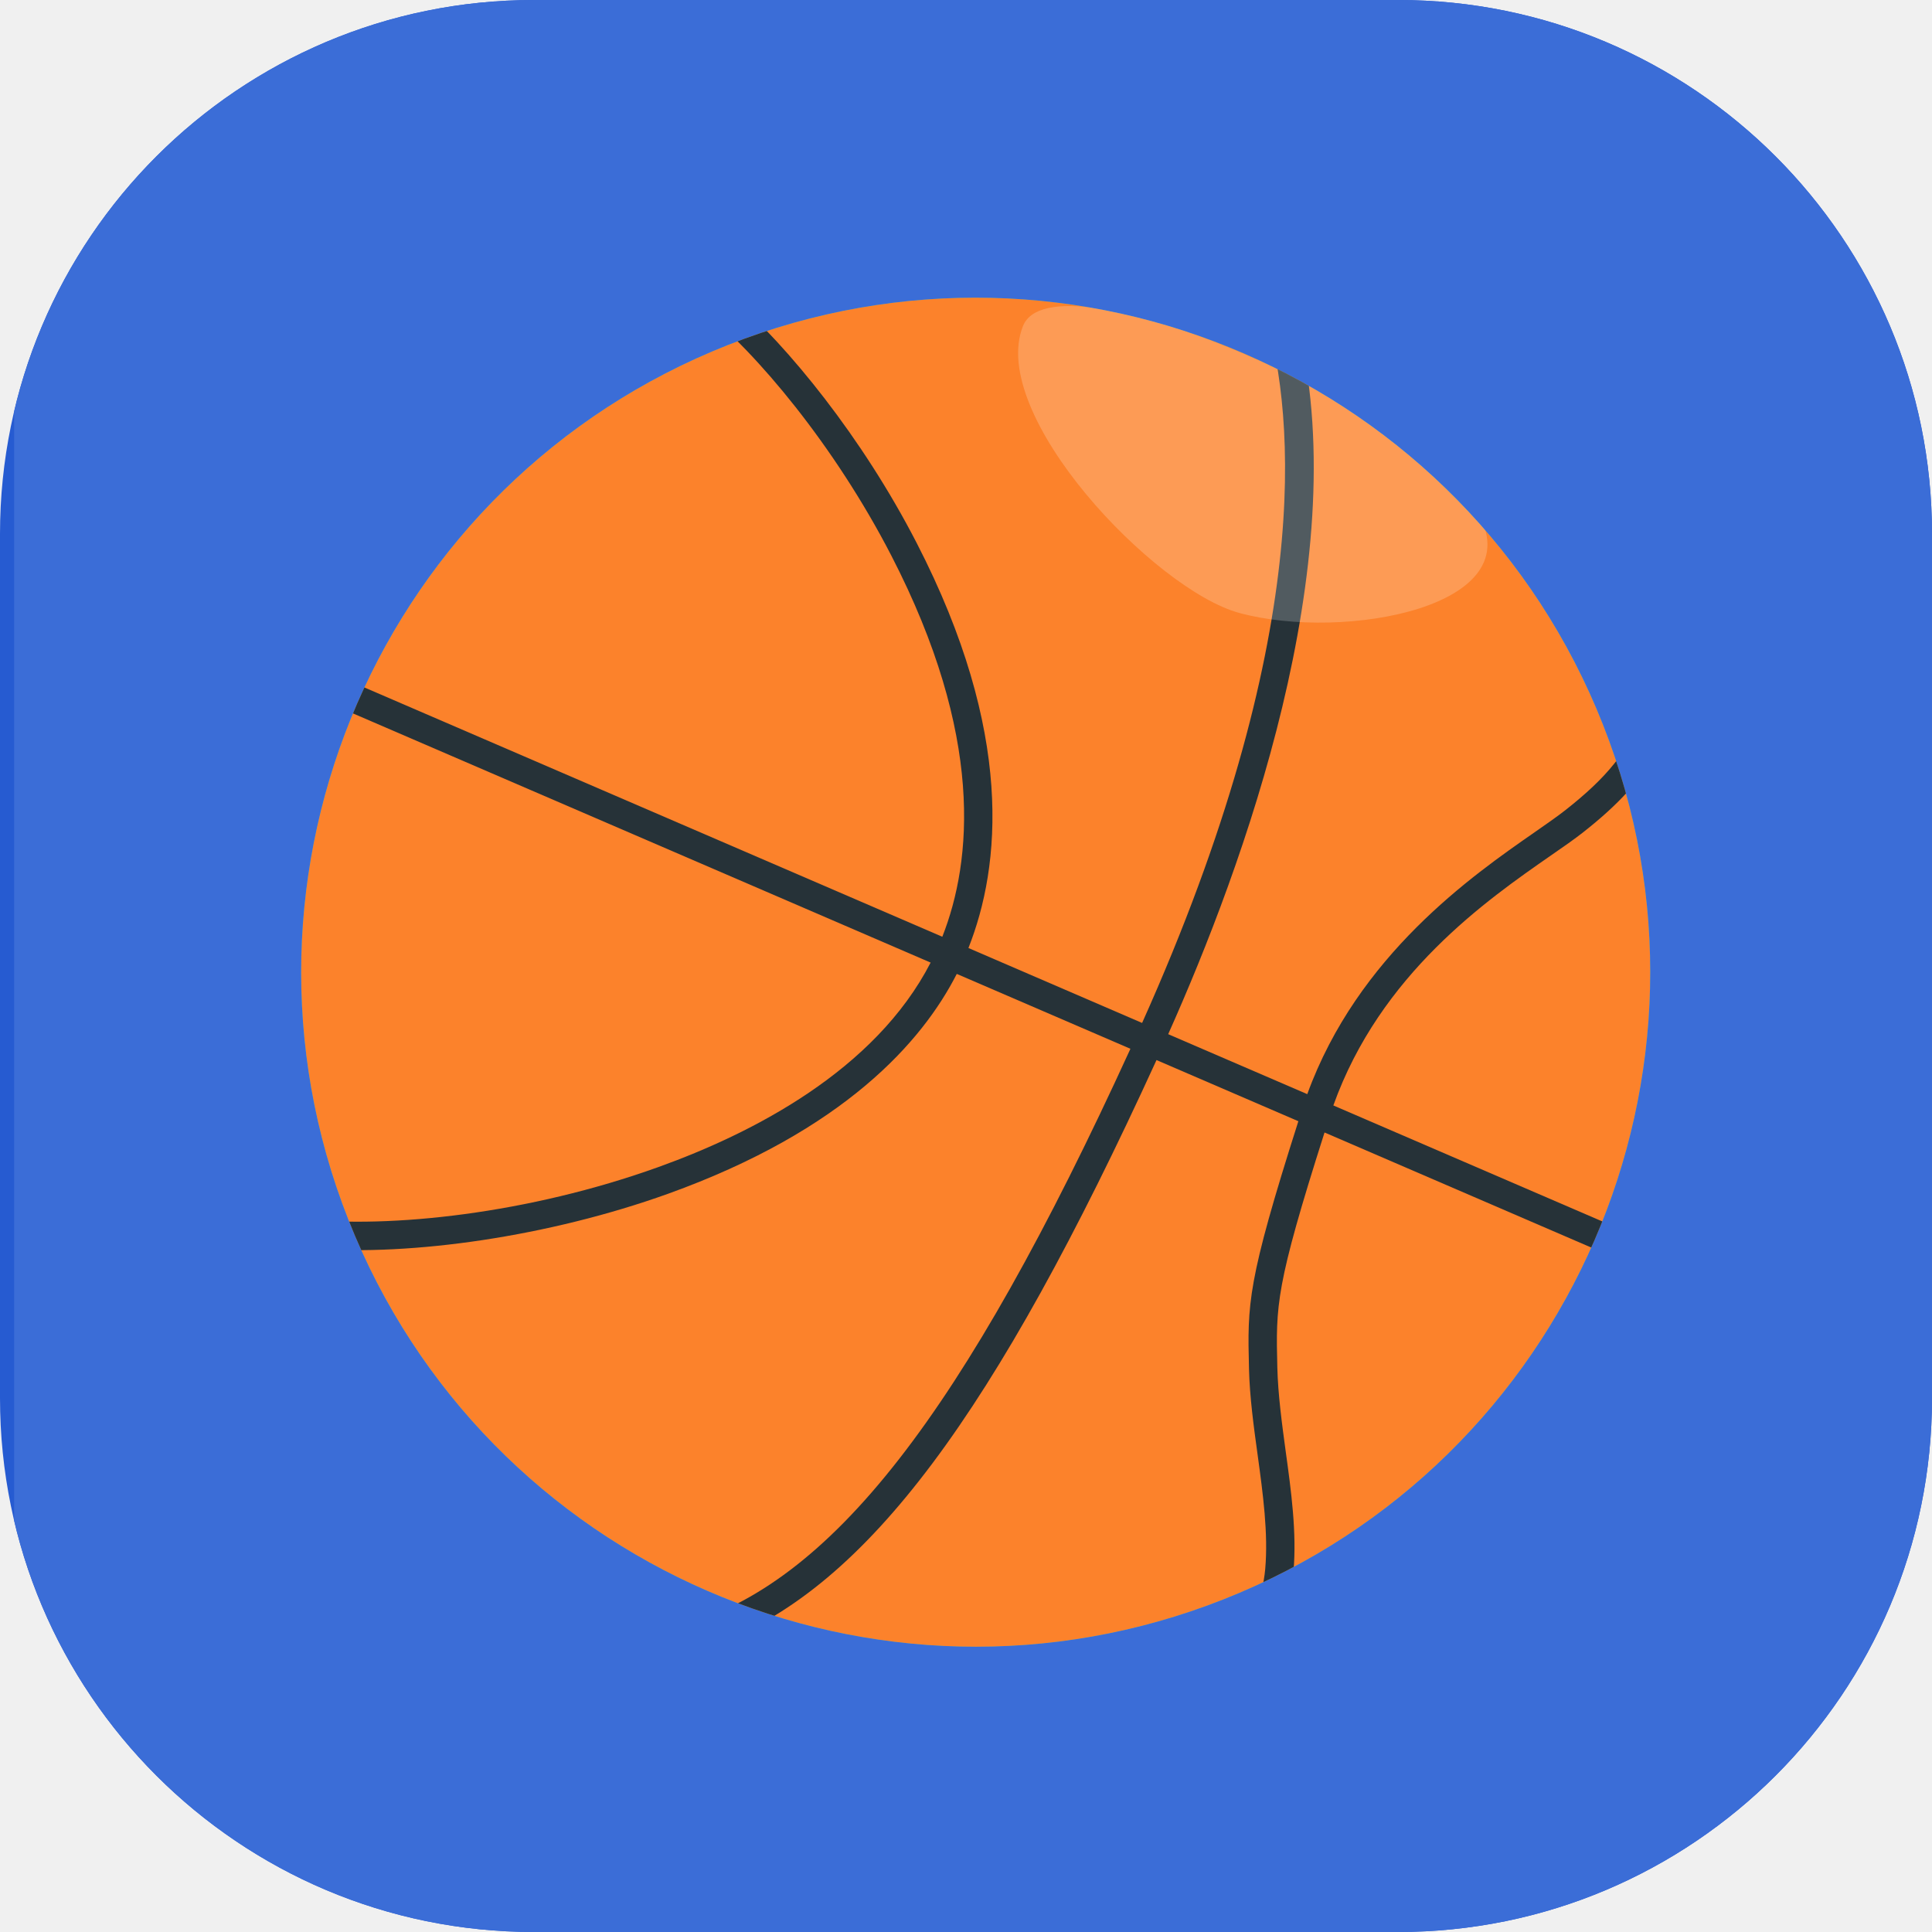
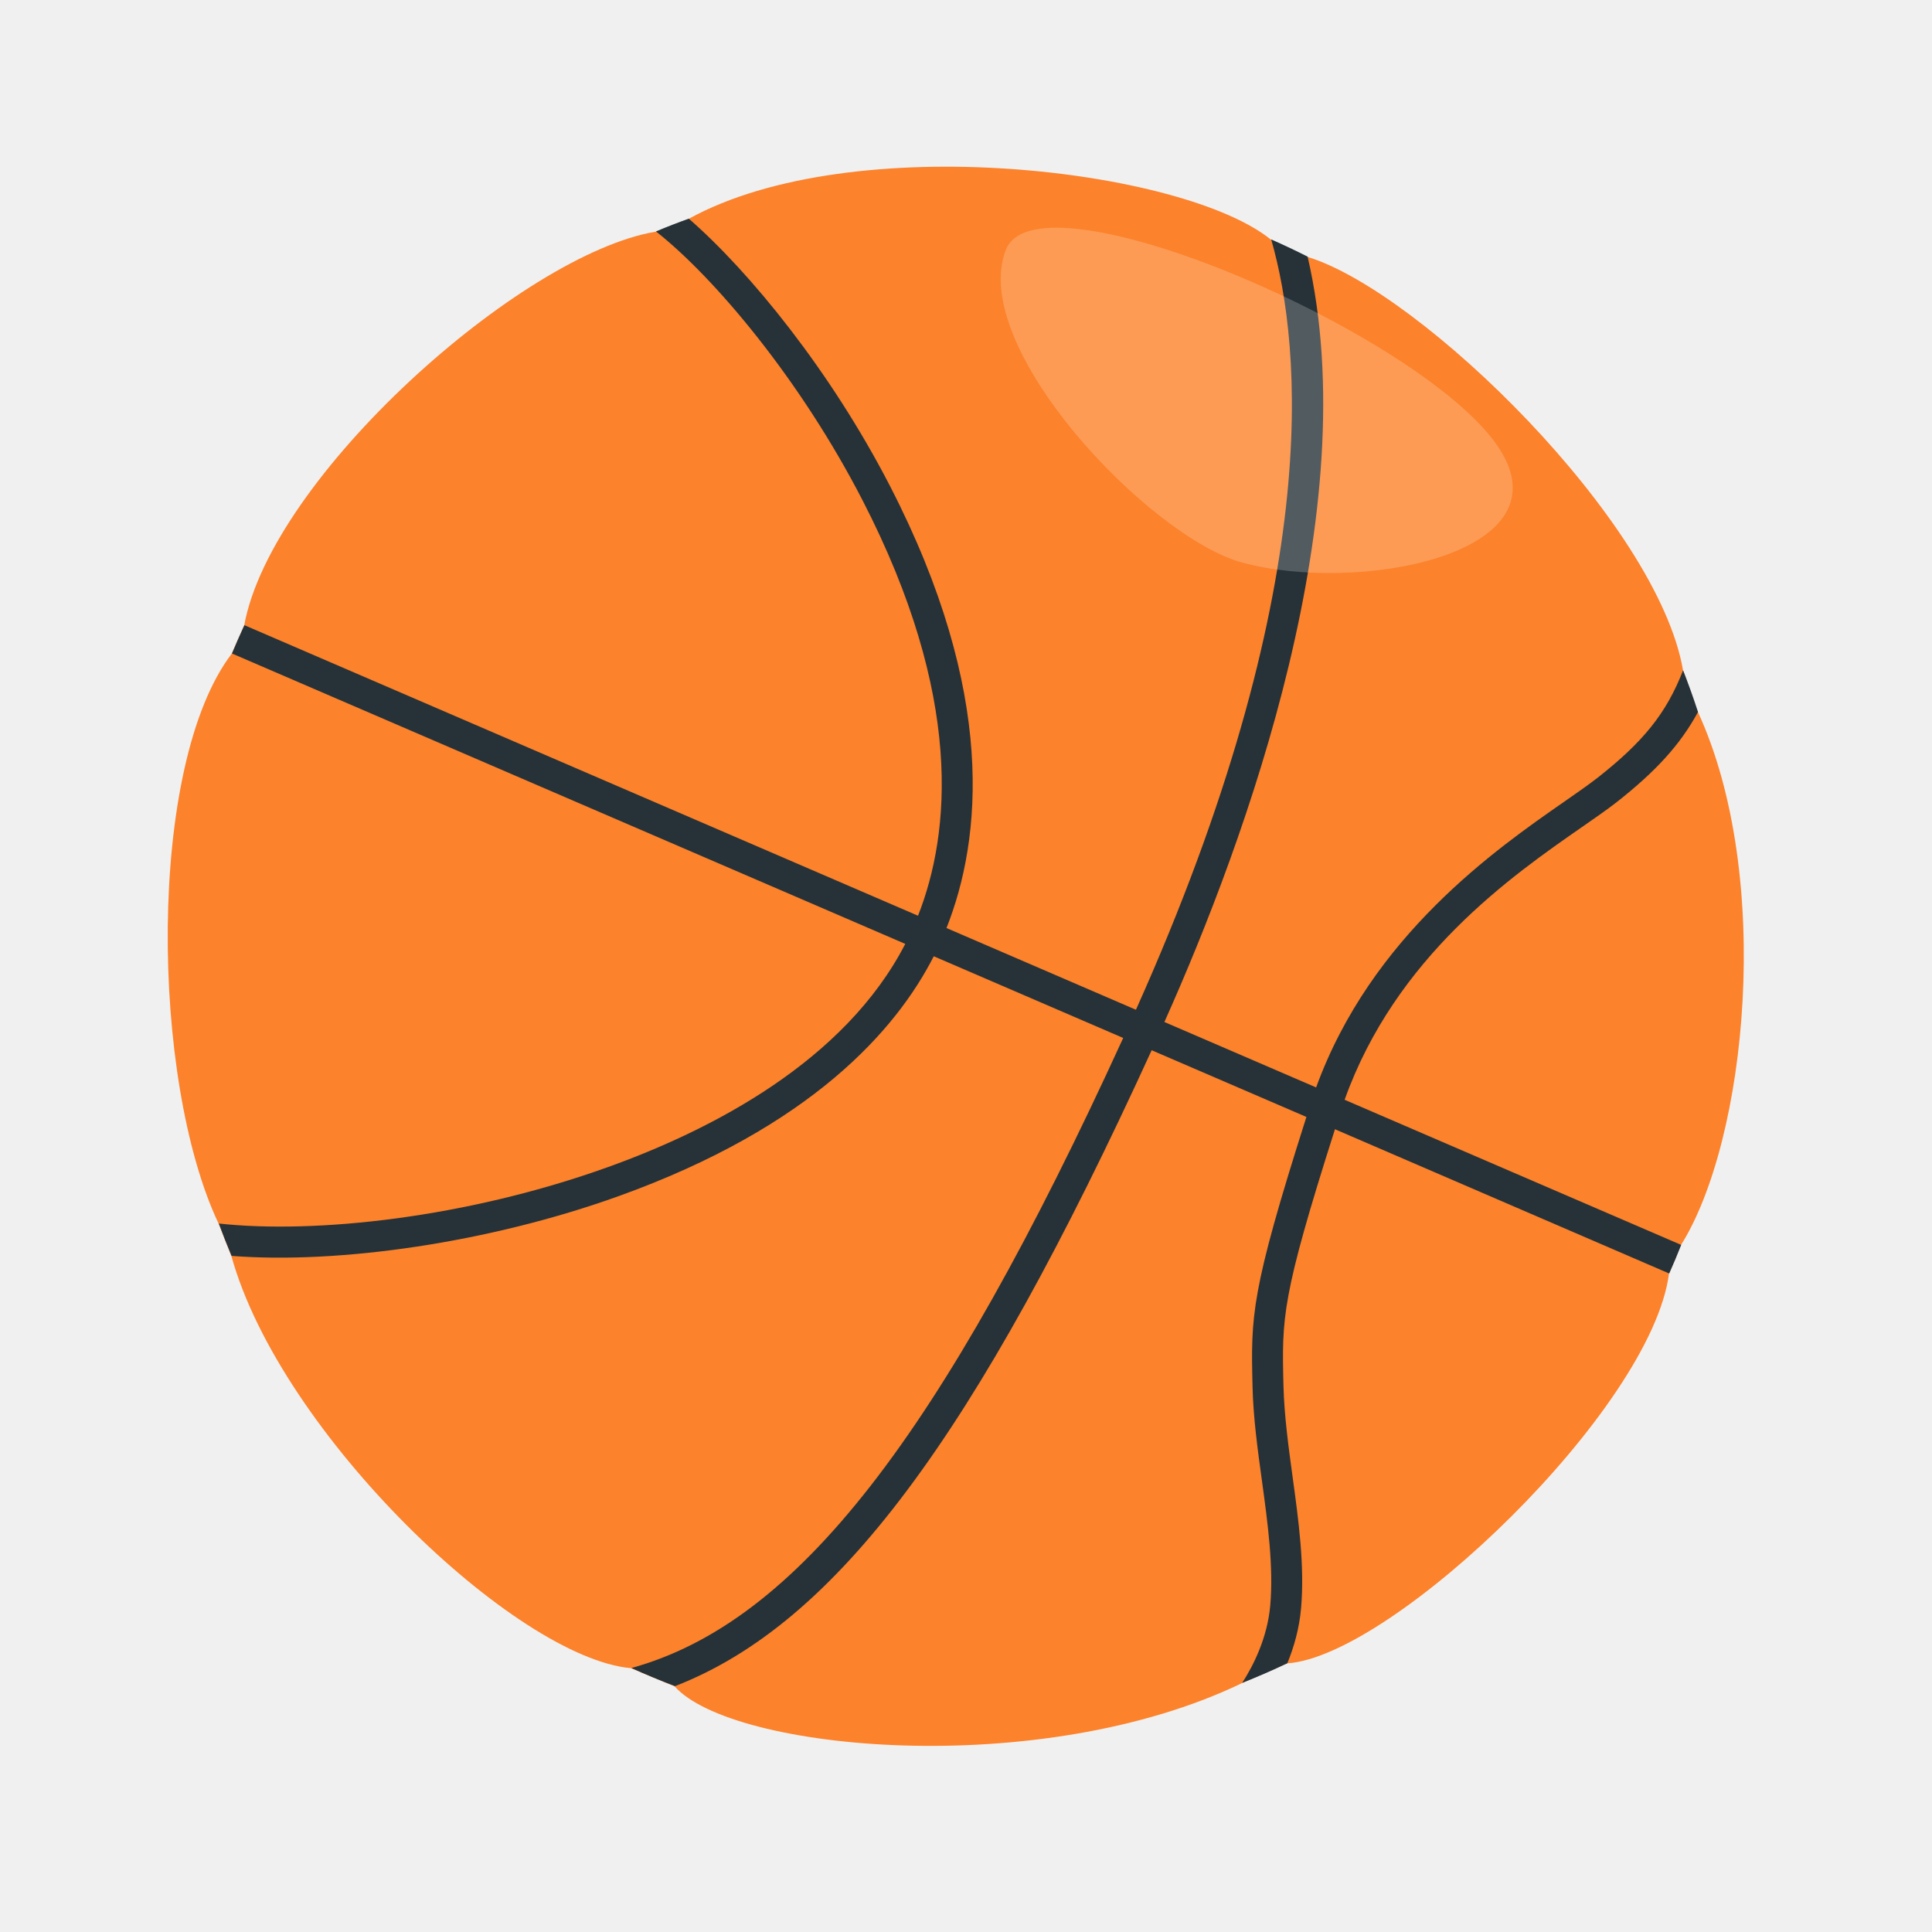
- <svg xmlns="http://www.w3.org/2000/svg" width="48" height="48" viewBox="0 0 48 48" fill="none">
-   <g clip-path="url(#clip0_2756_1848)">
-     <rect width="48" height="48" rx="13.265" fill="#265BD1" />
-     <rect width="48" height="48" transform="translate(0.351562)" fill="#3B6DD7" />
-     <g clip-path="url(#clip1_2756_1848)">
-       <rect x="33.672" y="2.418" width="33.508" height="33.508" rx="16.754" transform="rotate(68.4555 33.6719 2.41797)" fill="#00ACFD" />
-       <path d="M30.794 40.748C26.19 42.971 19.171 42.292 17.87 40.824L16.876 40.41C14.255 40.177 8.902 35.084 7.775 31.025L7.485 30.288C5.932 27.015 5.848 19.841 7.783 17.305L8.066 16.66C8.687 13.271 14.378 8.203 17.439 7.694L17.441 7.693C17.439 7.694 18.188 7.403 18.188 7.403C21.93 5.339 29.472 6.269 31.448 7.875L32.277 8.267C34.866 9.052 40.257 14.317 40.834 17.685L40.835 17.686C40.957 18 41.035 18.332 41.175 18.636C42.895 22.37 42.294 28.376 40.787 30.774L40.515 31.424C40.114 34.501 34.239 40.133 31.821 40.3L30.794 40.748Z" fill="#FC822B" />
-       <path d="M17.878 40.819C17.543 40.692 17.211 40.555 16.884 40.406C20.64 39.37 23.917 35.167 28.086 26.055C28.145 25.922 28.208 25.789 28.268 25.654C28.304 25.573 28.341 25.494 28.376 25.413C32.666 15.844 32.164 10.34 31.456 7.871C31.735 7.994 32.012 8.124 32.285 8.263C33.619 14.021 30.899 21.5 29.024 25.692C28.986 25.78 28.948 25.863 28.911 25.946C28.852 26.077 28.792 26.206 28.734 26.335C24.702 35.153 21.553 39.391 17.878 40.819Z" fill="#263238" />
-       <path d="M40.52 31.42L32.91 28.137L32.261 27.858L28.731 26.336L28.083 26.056L23.772 24.197L23.123 23.916L7.788 17.301C7.878 17.084 7.972 16.869 8.071 16.656L23.413 23.274L24.062 23.554L28.373 25.414L29.021 25.693L32.482 27.185L33.13 27.466L40.792 30.77C40.707 30.989 40.615 31.205 40.52 31.42Z" fill="#263238" />
-       <path d="M16.594 29.66C13.644 30.719 10.223 31.21 7.778 31.02C7.676 30.776 7.579 30.529 7.489 30.283C9.696 30.524 13.135 30.154 16.356 28.996C18.707 28.151 21.743 26.592 23.122 23.914C23.177 23.809 23.228 23.701 23.278 23.592C23.324 23.489 23.368 23.384 23.412 23.272C24.154 21.386 24.454 18.285 22.148 13.81C20.733 11.064 18.78 8.743 17.445 7.688C17.691 7.584 17.94 7.488 18.192 7.398C19.579 8.605 21.424 10.867 22.773 13.487C25.207 18.209 24.863 21.524 24.061 23.552C24.015 23.666 23.969 23.777 23.921 23.882C23.876 23.985 23.825 24.09 23.771 24.196C22.915 25.877 20.976 28.084 16.594 29.66Z" fill="#263238" />
-       <path d="M30.795 40.745C31.047 40.354 31.368 39.725 31.434 38.983C31.512 38.097 31.377 37.107 31.246 36.15C31.148 35.441 31.048 34.708 31.031 34.009C30.991 32.382 30.98 31.866 32.257 27.858C32.288 27.76 32.32 27.657 32.353 27.554C32.393 27.429 32.434 27.306 32.478 27.186C33.733 23.732 36.579 21.753 38.132 20.674C38.436 20.463 38.7 20.278 38.895 20.125C39.925 19.314 40.456 18.664 40.836 17.684C40.958 17.997 41.073 18.314 41.176 18.633C40.769 19.383 40.21 19.988 39.332 20.679C39.12 20.846 38.849 21.035 38.533 21.253C36.935 22.363 34.293 24.201 33.126 27.466C33.092 27.567 33.057 27.666 33.024 27.769C32.983 27.895 32.944 28.018 32.907 28.138C31.687 31.971 31.697 32.423 31.735 33.977C31.752 34.653 31.849 35.364 31.942 36.053C32.08 37.05 32.22 38.08 32.136 39.045C32.095 39.509 31.973 39.933 31.823 40.297C31.484 40.46 31.141 40.607 30.795 40.745Z" fill="#263238" />
-       <path opacity="0.2" d="M25.415 8.102C26.165 6.216 35.12 10.111 36.689 12.696C38.127 15.064 33.405 15.94 30.791 15.229C28.678 14.653 24.538 10.305 25.415 8.102Z" fill="white" />
-     </g>
-   </g>
-   <defs>
-     <clipPath id="clip0_2756_1848">
-       <rect width="48" height="48" rx="13.265" fill="white" />
-     </clipPath>
-     <clipPath id="clip1_2756_1848">
-       <rect x="33.672" y="2.418" width="33.508" height="33.508" rx="16.754" transform="rotate(68.4555 33.6719 2.41797)" fill="white" />
-     </clipPath>
-   </defs>
+ <svg xmlns="http://www.w3.org/2000/svg" width="44" height="44" viewBox="0 0 44 44" fill="none">
+   <path d="M28.289 38.33C23.685 40.553 16.666 39.874 15.365 38.406L14.372 37.992C11.75 37.759 6.398 32.666 5.27 28.607L4.98 27.87C3.427 24.597 3.343 17.423 5.278 14.887L5.562 14.242C6.182 10.853 11.873 5.785 14.935 5.276L14.936 5.275C14.935 5.276 15.683 4.985 15.683 4.985C19.425 2.921 26.968 3.852 28.943 5.457L29.772 5.849C32.361 6.634 37.753 11.899 38.33 15.267L38.33 15.268C38.453 15.582 38.53 15.914 38.67 16.218C40.39 19.952 39.789 25.958 38.282 28.356L38.01 29.006C37.61 32.083 31.735 37.716 29.317 37.882L28.289 38.33Z" fill="#FC822B" />
+   <path d="M15.373 38.401C15.038 38.274 14.707 38.137 14.38 37.988C18.136 36.952 21.412 32.749 25.581 23.637C25.641 23.504 25.703 23.371 25.764 23.236C25.8 23.155 25.837 23.076 25.871 22.995C30.161 13.426 29.659 7.922 28.951 5.453C29.23 5.576 29.507 5.706 29.78 5.845C31.114 11.603 28.395 19.082 26.519 23.274C26.481 23.362 26.443 23.445 26.406 23.528C26.347 23.659 26.288 23.788 26.229 23.917C22.197 32.734 19.048 36.973 15.373 38.401Z" fill="#263238" />
+   <path d="M38.015 29.003L30.406 25.719L29.756 25.439L26.227 23.918L25.578 23.638L21.267 21.779L20.618 21.497L5.283 14.883C5.373 14.666 5.467 14.451 5.566 14.238L20.909 20.856L21.557 21.136L25.869 22.996L26.517 23.275L29.977 24.767L30.626 25.048L38.288 28.352C38.203 28.571 38.111 28.788 38.015 29.003Z" fill="#263238" />
+   <path d="M14.089 27.241C11.139 28.302 7.718 28.792 5.274 28.602C5.171 28.358 5.074 28.111 4.984 27.865C7.191 28.106 10.63 27.736 13.851 26.578C16.202 25.733 19.238 24.174 20.617 21.496C20.672 21.391 20.724 21.283 20.773 21.174C20.819 21.071 20.864 20.965 20.908 20.854C21.649 18.968 21.949 15.867 19.643 11.392C18.229 8.646 16.276 6.325 14.94 5.271C15.186 5.166 15.435 5.07 15.687 4.98C17.074 6.187 18.919 8.449 20.269 11.069C22.703 15.791 22.358 19.106 21.556 21.135C21.51 21.248 21.465 21.359 21.417 21.464C21.371 21.567 21.32 21.672 21.266 21.778C20.41 23.459 18.471 25.666 14.089 27.241Z" fill="#263238" />
+   <path d="M28.29 38.327C28.542 37.936 28.863 37.307 28.929 36.565C29.007 35.679 28.872 34.689 28.741 33.731C28.643 33.023 28.543 32.29 28.526 31.591C28.487 29.964 28.476 29.449 29.752 25.44C29.783 25.342 29.815 25.24 29.849 25.136C29.889 25.011 29.93 24.888 29.973 24.768C31.229 21.314 34.075 19.335 35.627 18.256C35.932 18.045 36.195 17.86 36.391 17.707C37.421 16.896 37.952 16.246 38.331 15.266C38.454 15.579 38.568 15.896 38.671 16.215C38.264 16.965 37.705 17.57 36.828 18.261C36.615 18.428 36.344 18.617 36.029 18.835C34.431 19.945 31.788 21.784 30.622 25.049C30.587 25.148 30.552 25.249 30.52 25.351C30.479 25.478 30.439 25.601 30.402 25.72C29.182 29.553 29.192 30.005 29.23 31.559C29.247 32.235 29.344 32.946 29.438 33.635C29.575 34.632 29.715 35.662 29.631 36.627C29.59 37.091 29.468 37.515 29.318 37.879C28.979 38.042 28.636 38.189 28.29 38.327Z" fill="#263238" />
+   <path opacity="0.2" d="M22.91 5.684C23.66 3.798 32.615 7.693 34.185 10.278C35.623 12.646 30.9 13.522 28.286 12.811C26.173 12.235 22.034 7.887 22.91 5.684Z" fill="white" />
</svg>
